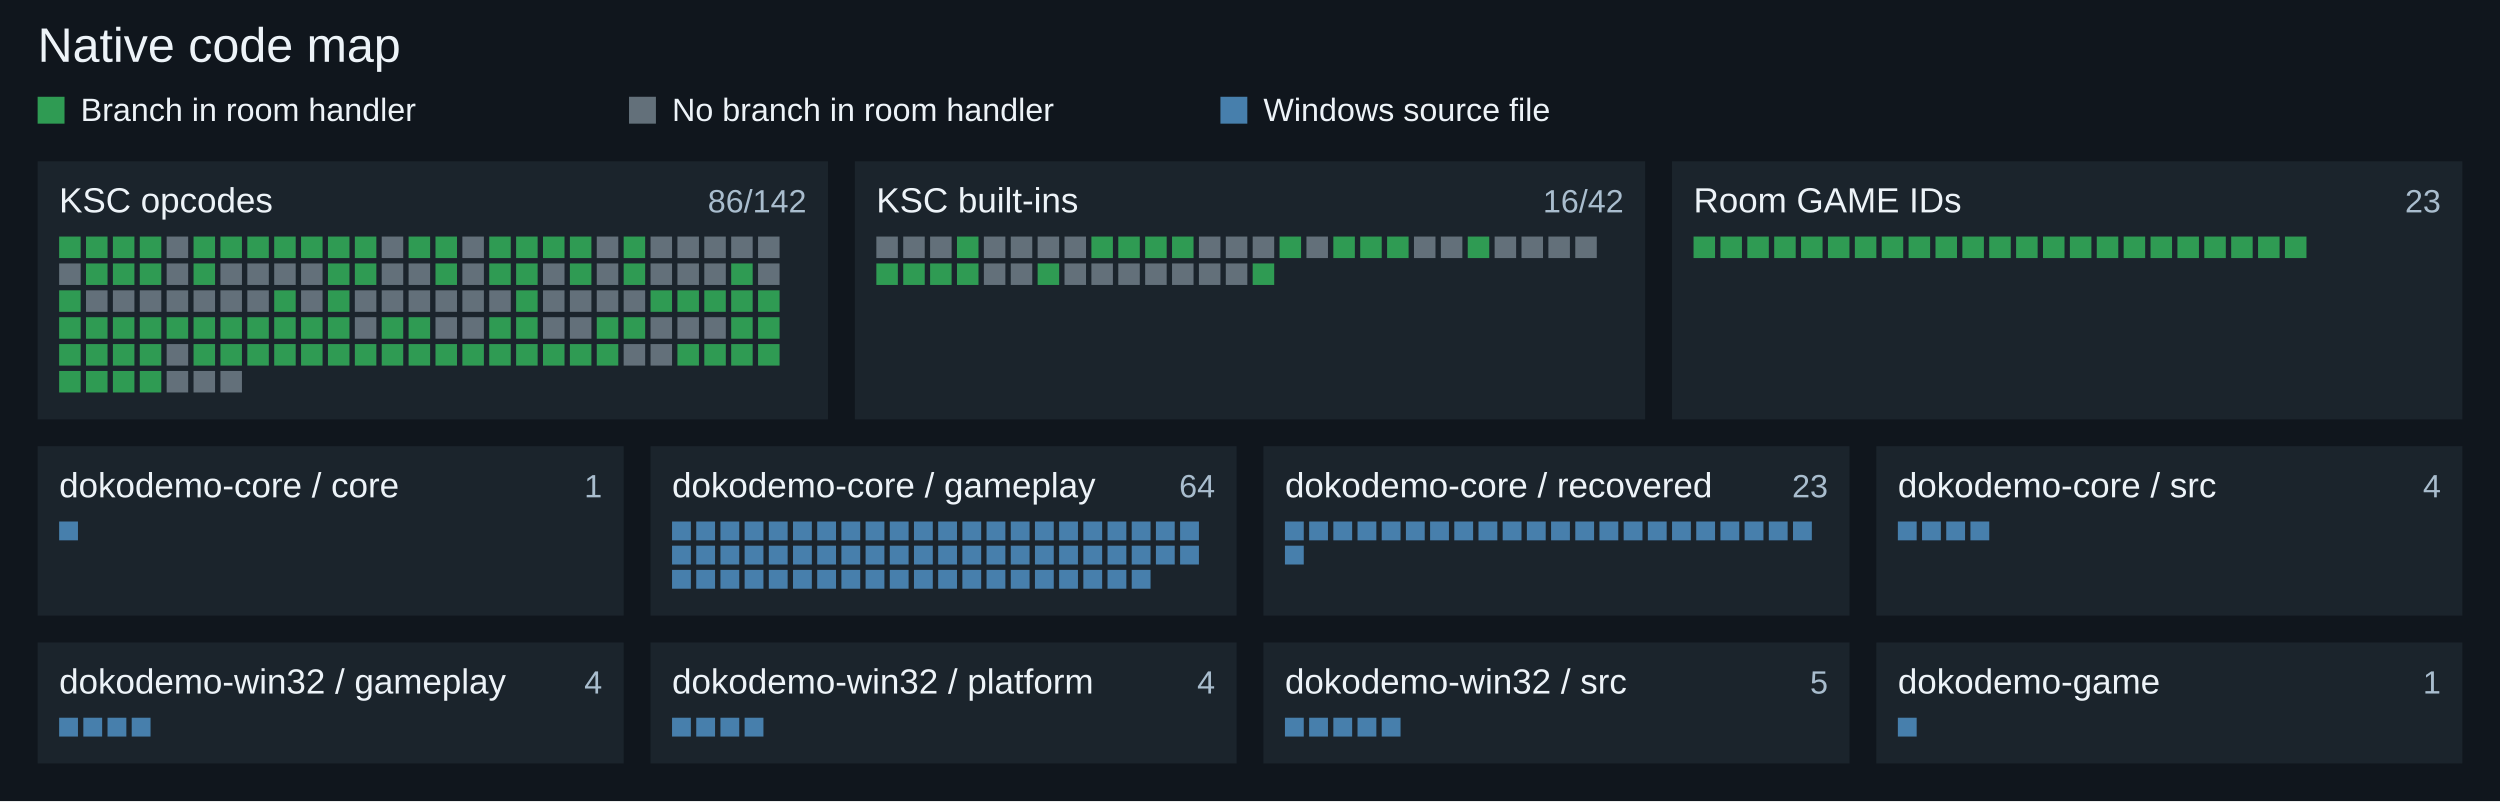
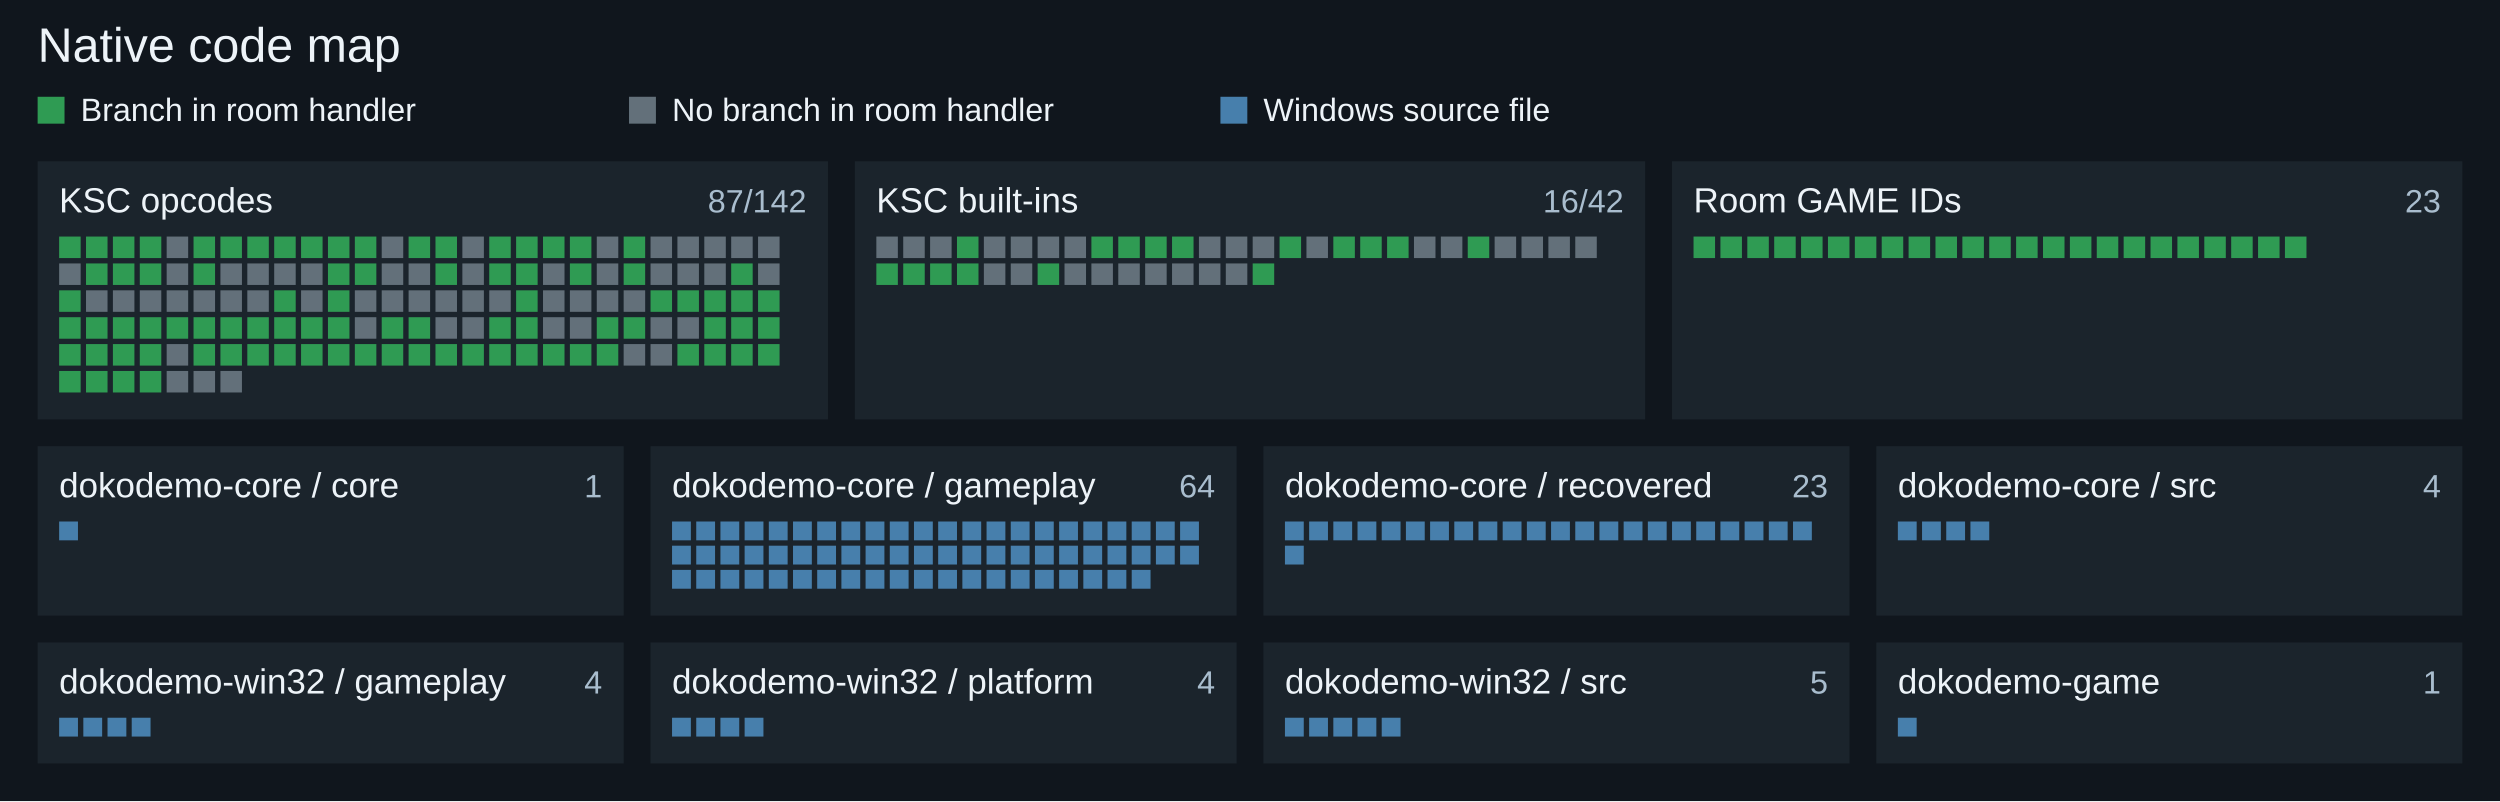
<svg xmlns="http://www.w3.org/2000/svg" width="930" height="298" viewBox="0 0 930 298" role="img" aria-label="Native code map. Each square represents a dispatch ID or Windows source file.">
  <rect x="0" y="0" width="930" height="298" fill="#10161d" />
  <g font-family="Segoe UI, Arial, sans-serif">
    <text x="14" y="23" font-size="18" fill="#edf3f8">Native code map</text>
    <rect x="14" y="36" width="10" height="10" fill="#2f9b53" />
    <text x="30" y="45" font-size="12" fill="#edf3f8">Branch in room handler</text>
    <rect x="234" y="36" width="10" height="10" fill="#63707a" />
    <text x="250" y="45" font-size="12" fill="#edf3f8">No branch in room handler</text>
    <rect x="454" y="36" width="10" height="10" fill="#477fac" />
    <text x="470" y="45" font-size="12" fill="#edf3f8">Windows source file</text>
    <rect x="14" y="60" width="294" height="96" fill="#1b242c" />
    <text x="22" y="79" font-size="13" fill="#edf3f8">KSC opcodes</text>
-     <text x="300" y="79" font-size="12" fill="#a9bdce" text-anchor="end">86/142</text>
+     <text x="300" y="79" font-size="12" fill="#a9bdce" text-anchor="end">87/142</text>
    <rect x="22" y="88" width="8" height="8" fill="#2f9b53" />
    <rect x="32" y="88" width="8" height="8" fill="#2f9b53" />
    <rect x="42" y="88" width="8" height="8" fill="#2f9b53" />
    <rect x="52" y="88" width="8" height="8" fill="#2f9b53" />
    <rect x="62" y="88" width="8" height="8" fill="#63707a" />
    <rect x="72" y="88" width="8" height="8" fill="#2f9b53" />
    <rect x="82" y="88" width="8" height="8" fill="#2f9b53" />
    <rect x="92" y="88" width="8" height="8" fill="#2f9b53" />
    <rect x="102" y="88" width="8" height="8" fill="#2f9b53" />
    <rect x="112" y="88" width="8" height="8" fill="#2f9b53" />
    <rect x="122" y="88" width="8" height="8" fill="#2f9b53" />
    <rect x="132" y="88" width="8" height="8" fill="#2f9b53" />
    <rect x="142" y="88" width="8" height="8" fill="#63707a" />
    <rect x="152" y="88" width="8" height="8" fill="#2f9b53" />
    <rect x="162" y="88" width="8" height="8" fill="#2f9b53" />
    <rect x="172" y="88" width="8" height="8" fill="#63707a" />
    <rect x="182" y="88" width="8" height="8" fill="#2f9b53" />
    <rect x="192" y="88" width="8" height="8" fill="#2f9b53" />
    <rect x="202" y="88" width="8" height="8" fill="#2f9b53" />
    <rect x="212" y="88" width="8" height="8" fill="#2f9b53" />
    <rect x="222" y="88" width="8" height="8" fill="#63707a" />
    <rect x="232" y="88" width="8" height="8" fill="#2f9b53" />
    <rect x="242" y="88" width="8" height="8" fill="#63707a" />
    <rect x="252" y="88" width="8" height="8" fill="#63707a" />
    <rect x="262" y="88" width="8" height="8" fill="#63707a" />
    <rect x="272" y="88" width="8" height="8" fill="#63707a" />
    <rect x="282" y="88" width="8" height="8" fill="#63707a" />
    <rect x="22" y="98" width="8" height="8" fill="#63707a" />
    <rect x="32" y="98" width="8" height="8" fill="#2f9b53" />
    <rect x="42" y="98" width="8" height="8" fill="#2f9b53" />
    <rect x="52" y="98" width="8" height="8" fill="#2f9b53" />
    <rect x="62" y="98" width="8" height="8" fill="#63707a" />
    <rect x="72" y="98" width="8" height="8" fill="#2f9b53" />
    <rect x="82" y="98" width="8" height="8" fill="#63707a" />
    <rect x="92" y="98" width="8" height="8" fill="#63707a" />
    <rect x="102" y="98" width="8" height="8" fill="#63707a" />
    <rect x="112" y="98" width="8" height="8" fill="#63707a" />
    <rect x="122" y="98" width="8" height="8" fill="#2f9b53" />
    <rect x="132" y="98" width="8" height="8" fill="#2f9b53" />
    <rect x="142" y="98" width="8" height="8" fill="#63707a" />
    <rect x="152" y="98" width="8" height="8" fill="#63707a" />
    <rect x="162" y="98" width="8" height="8" fill="#2f9b53" />
    <rect x="172" y="98" width="8" height="8" fill="#63707a" />
    <rect x="182" y="98" width="8" height="8" fill="#2f9b53" />
    <rect x="192" y="98" width="8" height="8" fill="#2f9b53" />
    <rect x="202" y="98" width="8" height="8" fill="#63707a" />
    <rect x="212" y="98" width="8" height="8" fill="#2f9b53" />
    <rect x="222" y="98" width="8" height="8" fill="#63707a" />
    <rect x="232" y="98" width="8" height="8" fill="#2f9b53" />
    <rect x="242" y="98" width="8" height="8" fill="#63707a" />
    <rect x="252" y="98" width="8" height="8" fill="#63707a" />
    <rect x="262" y="98" width="8" height="8" fill="#63707a" />
    <rect x="272" y="98" width="8" height="8" fill="#2f9b53" />
    <rect x="282" y="98" width="8" height="8" fill="#63707a" />
    <rect x="22" y="108" width="8" height="8" fill="#2f9b53" />
    <rect x="32" y="108" width="8" height="8" fill="#63707a" />
    <rect x="42" y="108" width="8" height="8" fill="#63707a" />
    <rect x="52" y="108" width="8" height="8" fill="#63707a" />
    <rect x="62" y="108" width="8" height="8" fill="#63707a" />
    <rect x="72" y="108" width="8" height="8" fill="#63707a" />
    <rect x="82" y="108" width="8" height="8" fill="#63707a" />
    <rect x="92" y="108" width="8" height="8" fill="#63707a" />
    <rect x="102" y="108" width="8" height="8" fill="#2f9b53" />
    <rect x="112" y="108" width="8" height="8" fill="#63707a" />
    <rect x="122" y="108" width="8" height="8" fill="#2f9b53" />
    <rect x="132" y="108" width="8" height="8" fill="#63707a" />
    <rect x="142" y="108" width="8" height="8" fill="#63707a" />
    <rect x="152" y="108" width="8" height="8" fill="#63707a" />
    <rect x="162" y="108" width="8" height="8" fill="#63707a" />
    <rect x="172" y="108" width="8" height="8" fill="#63707a" />
    <rect x="182" y="108" width="8" height="8" fill="#63707a" />
    <rect x="192" y="108" width="8" height="8" fill="#2f9b53" />
    <rect x="202" y="108" width="8" height="8" fill="#63707a" />
    <rect x="212" y="108" width="8" height="8" fill="#63707a" />
    <rect x="222" y="108" width="8" height="8" fill="#63707a" />
    <rect x="232" y="108" width="8" height="8" fill="#63707a" />
    <rect x="242" y="108" width="8" height="8" fill="#2f9b53" />
    <rect x="252" y="108" width="8" height="8" fill="#2f9b53" />
    <rect x="262" y="108" width="8" height="8" fill="#2f9b53" />
    <rect x="272" y="108" width="8" height="8" fill="#2f9b53" />
    <rect x="282" y="108" width="8" height="8" fill="#2f9b53" />
    <rect x="22" y="118" width="8" height="8" fill="#2f9b53" />
    <rect x="32" y="118" width="8" height="8" fill="#2f9b53" />
    <rect x="42" y="118" width="8" height="8" fill="#2f9b53" />
    <rect x="52" y="118" width="8" height="8" fill="#2f9b53" />
    <rect x="62" y="118" width="8" height="8" fill="#2f9b53" />
    <rect x="72" y="118" width="8" height="8" fill="#2f9b53" />
    <rect x="82" y="118" width="8" height="8" fill="#2f9b53" />
    <rect x="92" y="118" width="8" height="8" fill="#2f9b53" />
    <rect x="102" y="118" width="8" height="8" fill="#2f9b53" />
    <rect x="112" y="118" width="8" height="8" fill="#2f9b53" />
    <rect x="122" y="118" width="8" height="8" fill="#2f9b53" />
    <rect x="132" y="118" width="8" height="8" fill="#63707a" />
    <rect x="142" y="118" width="8" height="8" fill="#2f9b53" />
    <rect x="152" y="118" width="8" height="8" fill="#2f9b53" />
    <rect x="162" y="118" width="8" height="8" fill="#63707a" />
    <rect x="172" y="118" width="8" height="8" fill="#63707a" />
    <rect x="182" y="118" width="8" height="8" fill="#2f9b53" />
    <rect x="192" y="118" width="8" height="8" fill="#2f9b53" />
    <rect x="202" y="118" width="8" height="8" fill="#63707a" />
    <rect x="212" y="118" width="8" height="8" fill="#63707a" />
    <rect x="222" y="118" width="8" height="8" fill="#2f9b53" />
    <rect x="232" y="118" width="8" height="8" fill="#2f9b53" />
    <rect x="242" y="118" width="8" height="8" fill="#63707a" />
    <rect x="252" y="118" width="8" height="8" fill="#63707a" />
-     <rect x="262" y="118" width="8" height="8" fill="#63707a" />
+     <rect x="262" y="118" width="8" height="8" fill="#2f9b53" />
    <rect x="272" y="118" width="8" height="8" fill="#2f9b53" />
    <rect x="282" y="118" width="8" height="8" fill="#2f9b53" />
    <rect x="22" y="128" width="8" height="8" fill="#2f9b53" />
    <rect x="32" y="128" width="8" height="8" fill="#2f9b53" />
    <rect x="42" y="128" width="8" height="8" fill="#2f9b53" />
    <rect x="52" y="128" width="8" height="8" fill="#2f9b53" />
    <rect x="62" y="128" width="8" height="8" fill="#63707a" />
    <rect x="72" y="128" width="8" height="8" fill="#2f9b53" />
    <rect x="82" y="128" width="8" height="8" fill="#2f9b53" />
    <rect x="92" y="128" width="8" height="8" fill="#2f9b53" />
    <rect x="102" y="128" width="8" height="8" fill="#2f9b53" />
    <rect x="112" y="128" width="8" height="8" fill="#2f9b53" />
    <rect x="122" y="128" width="8" height="8" fill="#2f9b53" />
    <rect x="132" y="128" width="8" height="8" fill="#2f9b53" />
    <rect x="142" y="128" width="8" height="8" fill="#2f9b53" />
    <rect x="152" y="128" width="8" height="8" fill="#2f9b53" />
    <rect x="162" y="128" width="8" height="8" fill="#2f9b53" />
    <rect x="172" y="128" width="8" height="8" fill="#2f9b53" />
    <rect x="182" y="128" width="8" height="8" fill="#2f9b53" />
    <rect x="192" y="128" width="8" height="8" fill="#2f9b53" />
    <rect x="202" y="128" width="8" height="8" fill="#2f9b53" />
    <rect x="212" y="128" width="8" height="8" fill="#2f9b53" />
    <rect x="222" y="128" width="8" height="8" fill="#2f9b53" />
    <rect x="232" y="128" width="8" height="8" fill="#63707a" />
    <rect x="242" y="128" width="8" height="8" fill="#63707a" />
    <rect x="252" y="128" width="8" height="8" fill="#2f9b53" />
    <rect x="262" y="128" width="8" height="8" fill="#2f9b53" />
    <rect x="272" y="128" width="8" height="8" fill="#2f9b53" />
    <rect x="282" y="128" width="8" height="8" fill="#2f9b53" />
    <rect x="22" y="138" width="8" height="8" fill="#2f9b53" />
    <rect x="32" y="138" width="8" height="8" fill="#2f9b53" />
    <rect x="42" y="138" width="8" height="8" fill="#2f9b53" />
    <rect x="52" y="138" width="8" height="8" fill="#2f9b53" />
    <rect x="62" y="138" width="8" height="8" fill="#63707a" />
    <rect x="72" y="138" width="8" height="8" fill="#63707a" />
    <rect x="82" y="138" width="8" height="8" fill="#63707a" />
    <rect x="318" y="60" width="294" height="96" fill="#1b242c" />
    <text x="326" y="79" font-size="13" fill="#edf3f8">KSC built-ins</text>
    <text x="604" y="79" font-size="12" fill="#a9bdce" text-anchor="end">16/42</text>
    <rect x="326" y="88" width="8" height="8" fill="#63707a" />
    <rect x="336" y="88" width="8" height="8" fill="#63707a" />
    <rect x="346" y="88" width="8" height="8" fill="#63707a" />
    <rect x="356" y="88" width="8" height="8" fill="#2f9b53" />
    <rect x="366" y="88" width="8" height="8" fill="#63707a" />
    <rect x="376" y="88" width="8" height="8" fill="#63707a" />
    <rect x="386" y="88" width="8" height="8" fill="#63707a" />
    <rect x="396" y="88" width="8" height="8" fill="#63707a" />
    <rect x="406" y="88" width="8" height="8" fill="#2f9b53" />
    <rect x="416" y="88" width="8" height="8" fill="#2f9b53" />
    <rect x="426" y="88" width="8" height="8" fill="#2f9b53" />
    <rect x="436" y="88" width="8" height="8" fill="#2f9b53" />
    <rect x="446" y="88" width="8" height="8" fill="#63707a" />
    <rect x="456" y="88" width="8" height="8" fill="#63707a" />
    <rect x="466" y="88" width="8" height="8" fill="#63707a" />
    <rect x="476" y="88" width="8" height="8" fill="#2f9b53" />
    <rect x="486" y="88" width="8" height="8" fill="#63707a" />
    <rect x="496" y="88" width="8" height="8" fill="#2f9b53" />
    <rect x="506" y="88" width="8" height="8" fill="#2f9b53" />
    <rect x="516" y="88" width="8" height="8" fill="#2f9b53" />
    <rect x="526" y="88" width="8" height="8" fill="#63707a" />
    <rect x="536" y="88" width="8" height="8" fill="#63707a" />
    <rect x="546" y="88" width="8" height="8" fill="#2f9b53" />
    <rect x="556" y="88" width="8" height="8" fill="#63707a" />
    <rect x="566" y="88" width="8" height="8" fill="#63707a" />
    <rect x="576" y="88" width="8" height="8" fill="#63707a" />
    <rect x="586" y="88" width="8" height="8" fill="#63707a" />
    <rect x="326" y="98" width="8" height="8" fill="#2f9b53" />
    <rect x="336" y="98" width="8" height="8" fill="#2f9b53" />
    <rect x="346" y="98" width="8" height="8" fill="#2f9b53" />
    <rect x="356" y="98" width="8" height="8" fill="#2f9b53" />
    <rect x="366" y="98" width="8" height="8" fill="#63707a" />
    <rect x="376" y="98" width="8" height="8" fill="#63707a" />
    <rect x="386" y="98" width="8" height="8" fill="#2f9b53" />
    <rect x="396" y="98" width="8" height="8" fill="#63707a" />
    <rect x="406" y="98" width="8" height="8" fill="#63707a" />
    <rect x="416" y="98" width="8" height="8" fill="#63707a" />
    <rect x="426" y="98" width="8" height="8" fill="#63707a" />
    <rect x="436" y="98" width="8" height="8" fill="#63707a" />
    <rect x="446" y="98" width="8" height="8" fill="#63707a" />
    <rect x="456" y="98" width="8" height="8" fill="#63707a" />
    <rect x="466" y="98" width="8" height="8" fill="#2f9b53" />
    <rect x="622" y="60" width="294" height="96" fill="#1b242c" />
    <text x="630" y="79" font-size="13" fill="#edf3f8">Room GAME IDs</text>
    <text x="908" y="79" font-size="12" fill="#a9bdce" text-anchor="end">23</text>
    <rect x="630" y="88" width="8" height="8" fill="#2f9b53" />
    <rect x="640" y="88" width="8" height="8" fill="#2f9b53" />
    <rect x="650" y="88" width="8" height="8" fill="#2f9b53" />
    <rect x="660" y="88" width="8" height="8" fill="#2f9b53" />
    <rect x="670" y="88" width="8" height="8" fill="#2f9b53" />
    <rect x="680" y="88" width="8" height="8" fill="#2f9b53" />
    <rect x="690" y="88" width="8" height="8" fill="#2f9b53" />
    <rect x="700" y="88" width="8" height="8" fill="#2f9b53" />
    <rect x="710" y="88" width="8" height="8" fill="#2f9b53" />
    <rect x="720" y="88" width="8" height="8" fill="#2f9b53" />
    <rect x="730" y="88" width="8" height="8" fill="#2f9b53" />
    <rect x="740" y="88" width="8" height="8" fill="#2f9b53" />
    <rect x="750" y="88" width="8" height="8" fill="#2f9b53" />
    <rect x="760" y="88" width="8" height="8" fill="#2f9b53" />
    <rect x="770" y="88" width="8" height="8" fill="#2f9b53" />
    <rect x="780" y="88" width="8" height="8" fill="#2f9b53" />
    <rect x="790" y="88" width="8" height="8" fill="#2f9b53" />
    <rect x="800" y="88" width="8" height="8" fill="#2f9b53" />
    <rect x="810" y="88" width="8" height="8" fill="#2f9b53" />
    <rect x="820" y="88" width="8" height="8" fill="#2f9b53" />
    <rect x="830" y="88" width="8" height="8" fill="#2f9b53" />
    <rect x="840" y="88" width="8" height="8" fill="#2f9b53" />
    <rect x="850" y="88" width="8" height="8" fill="#2f9b53" />
    <rect x="14" y="166" width="218" height="63" fill="#1b242c" />
    <text x="22" y="185" font-size="13" fill="#edf3f8">dokodemo-core / core</text>
    <text x="224" y="185" font-size="12" fill="#a9bdce" text-anchor="end">1</text>
    <rect x="22" y="194" width="7" height="7" fill="#477fac" />
    <rect x="242" y="166" width="218" height="63" fill="#1b242c" />
    <text x="250" y="185" font-size="13" fill="#edf3f8">dokodemo-core / gameplay</text>
    <text x="452" y="185" font-size="12" fill="#a9bdce" text-anchor="end">64</text>
    <rect x="250" y="194" width="7" height="7" fill="#477fac" />
    <rect x="259" y="194" width="7" height="7" fill="#477fac" />
    <rect x="268" y="194" width="7" height="7" fill="#477fac" />
    <rect x="277" y="194" width="7" height="7" fill="#477fac" />
    <rect x="286" y="194" width="7" height="7" fill="#477fac" />
    <rect x="295" y="194" width="7" height="7" fill="#477fac" />
    <rect x="304" y="194" width="7" height="7" fill="#477fac" />
    <rect x="313" y="194" width="7" height="7" fill="#477fac" />
    <rect x="322" y="194" width="7" height="7" fill="#477fac" />
    <rect x="331" y="194" width="7" height="7" fill="#477fac" />
    <rect x="340" y="194" width="7" height="7" fill="#477fac" />
    <rect x="349" y="194" width="7" height="7" fill="#477fac" />
    <rect x="358" y="194" width="7" height="7" fill="#477fac" />
    <rect x="367" y="194" width="7" height="7" fill="#477fac" />
    <rect x="376" y="194" width="7" height="7" fill="#477fac" />
    <rect x="385" y="194" width="7" height="7" fill="#477fac" />
    <rect x="394" y="194" width="7" height="7" fill="#477fac" />
    <rect x="403" y="194" width="7" height="7" fill="#477fac" />
    <rect x="412" y="194" width="7" height="7" fill="#477fac" />
    <rect x="421" y="194" width="7" height="7" fill="#477fac" />
    <rect x="430" y="194" width="7" height="7" fill="#477fac" />
    <rect x="439" y="194" width="7" height="7" fill="#477fac" />
    <rect x="250" y="203" width="7" height="7" fill="#477fac" />
    <rect x="259" y="203" width="7" height="7" fill="#477fac" />
    <rect x="268" y="203" width="7" height="7" fill="#477fac" />
    <rect x="277" y="203" width="7" height="7" fill="#477fac" />
    <rect x="286" y="203" width="7" height="7" fill="#477fac" />
    <rect x="295" y="203" width="7" height="7" fill="#477fac" />
    <rect x="304" y="203" width="7" height="7" fill="#477fac" />
    <rect x="313" y="203" width="7" height="7" fill="#477fac" />
    <rect x="322" y="203" width="7" height="7" fill="#477fac" />
    <rect x="331" y="203" width="7" height="7" fill="#477fac" />
    <rect x="340" y="203" width="7" height="7" fill="#477fac" />
    <rect x="349" y="203" width="7" height="7" fill="#477fac" />
    <rect x="358" y="203" width="7" height="7" fill="#477fac" />
    <rect x="367" y="203" width="7" height="7" fill="#477fac" />
    <rect x="376" y="203" width="7" height="7" fill="#477fac" />
    <rect x="385" y="203" width="7" height="7" fill="#477fac" />
    <rect x="394" y="203" width="7" height="7" fill="#477fac" />
    <rect x="403" y="203" width="7" height="7" fill="#477fac" />
    <rect x="412" y="203" width="7" height="7" fill="#477fac" />
    <rect x="421" y="203" width="7" height="7" fill="#477fac" />
    <rect x="430" y="203" width="7" height="7" fill="#477fac" />
    <rect x="439" y="203" width="7" height="7" fill="#477fac" />
    <rect x="250" y="212" width="7" height="7" fill="#477fac" />
    <rect x="259" y="212" width="7" height="7" fill="#477fac" />
    <rect x="268" y="212" width="7" height="7" fill="#477fac" />
    <rect x="277" y="212" width="7" height="7" fill="#477fac" />
    <rect x="286" y="212" width="7" height="7" fill="#477fac" />
    <rect x="295" y="212" width="7" height="7" fill="#477fac" />
    <rect x="304" y="212" width="7" height="7" fill="#477fac" />
    <rect x="313" y="212" width="7" height="7" fill="#477fac" />
    <rect x="322" y="212" width="7" height="7" fill="#477fac" />
    <rect x="331" y="212" width="7" height="7" fill="#477fac" />
    <rect x="340" y="212" width="7" height="7" fill="#477fac" />
    <rect x="349" y="212" width="7" height="7" fill="#477fac" />
    <rect x="358" y="212" width="7" height="7" fill="#477fac" />
    <rect x="367" y="212" width="7" height="7" fill="#477fac" />
    <rect x="376" y="212" width="7" height="7" fill="#477fac" />
    <rect x="385" y="212" width="7" height="7" fill="#477fac" />
    <rect x="394" y="212" width="7" height="7" fill="#477fac" />
    <rect x="403" y="212" width="7" height="7" fill="#477fac" />
    <rect x="412" y="212" width="7" height="7" fill="#477fac" />
    <rect x="421" y="212" width="7" height="7" fill="#477fac" />
    <rect x="470" y="166" width="218" height="63" fill="#1b242c" />
    <text x="478" y="185" font-size="13" fill="#edf3f8">dokodemo-core / recovered</text>
    <text x="680" y="185" font-size="12" fill="#a9bdce" text-anchor="end">23</text>
    <rect x="478" y="194" width="7" height="7" fill="#477fac" />
    <rect x="487" y="194" width="7" height="7" fill="#477fac" />
    <rect x="496" y="194" width="7" height="7" fill="#477fac" />
    <rect x="505" y="194" width="7" height="7" fill="#477fac" />
    <rect x="514" y="194" width="7" height="7" fill="#477fac" />
    <rect x="523" y="194" width="7" height="7" fill="#477fac" />
    <rect x="532" y="194" width="7" height="7" fill="#477fac" />
    <rect x="541" y="194" width="7" height="7" fill="#477fac" />
    <rect x="550" y="194" width="7" height="7" fill="#477fac" />
    <rect x="559" y="194" width="7" height="7" fill="#477fac" />
    <rect x="568" y="194" width="7" height="7" fill="#477fac" />
    <rect x="577" y="194" width="7" height="7" fill="#477fac" />
    <rect x="586" y="194" width="7" height="7" fill="#477fac" />
    <rect x="595" y="194" width="7" height="7" fill="#477fac" />
    <rect x="604" y="194" width="7" height="7" fill="#477fac" />
    <rect x="613" y="194" width="7" height="7" fill="#477fac" />
    <rect x="622" y="194" width="7" height="7" fill="#477fac" />
    <rect x="631" y="194" width="7" height="7" fill="#477fac" />
    <rect x="640" y="194" width="7" height="7" fill="#477fac" />
    <rect x="649" y="194" width="7" height="7" fill="#477fac" />
    <rect x="658" y="194" width="7" height="7" fill="#477fac" />
    <rect x="667" y="194" width="7" height="7" fill="#477fac" />
    <rect x="478" y="203" width="7" height="7" fill="#477fac" />
    <rect x="698" y="166" width="218" height="63" fill="#1b242c" />
    <text x="706" y="185" font-size="13" fill="#edf3f8">dokodemo-core / src</text>
    <text x="908" y="185" font-size="12" fill="#a9bdce" text-anchor="end">4</text>
    <rect x="706" y="194" width="7" height="7" fill="#477fac" />
    <rect x="715" y="194" width="7" height="7" fill="#477fac" />
    <rect x="724" y="194" width="7" height="7" fill="#477fac" />
    <rect x="733" y="194" width="7" height="7" fill="#477fac" />
    <rect x="14" y="239" width="218" height="45" fill="#1b242c" />
    <text x="22" y="258" font-size="13" fill="#edf3f8">dokodemo-win32 / gameplay</text>
    <text x="224" y="258" font-size="12" fill="#a9bdce" text-anchor="end">4</text>
    <rect x="22" y="267" width="7" height="7" fill="#477fac" />
    <rect x="31" y="267" width="7" height="7" fill="#477fac" />
    <rect x="40" y="267" width="7" height="7" fill="#477fac" />
    <rect x="49" y="267" width="7" height="7" fill="#477fac" />
    <rect x="242" y="239" width="218" height="45" fill="#1b242c" />
    <text x="250" y="258" font-size="13" fill="#edf3f8">dokodemo-win32 / platform</text>
    <text x="452" y="258" font-size="12" fill="#a9bdce" text-anchor="end">4</text>
    <rect x="250" y="267" width="7" height="7" fill="#477fac" />
    <rect x="259" y="267" width="7" height="7" fill="#477fac" />
    <rect x="268" y="267" width="7" height="7" fill="#477fac" />
    <rect x="277" y="267" width="7" height="7" fill="#477fac" />
    <rect x="470" y="239" width="218" height="45" fill="#1b242c" />
    <text x="478" y="258" font-size="13" fill="#edf3f8">dokodemo-win32 / src</text>
    <text x="680" y="258" font-size="12" fill="#a9bdce" text-anchor="end">5</text>
    <rect x="478" y="267" width="7" height="7" fill="#477fac" />
    <rect x="487" y="267" width="7" height="7" fill="#477fac" />
    <rect x="496" y="267" width="7" height="7" fill="#477fac" />
    <rect x="505" y="267" width="7" height="7" fill="#477fac" />
    <rect x="514" y="267" width="7" height="7" fill="#477fac" />
    <rect x="698" y="239" width="218" height="45" fill="#1b242c" />
    <text x="706" y="258" font-size="13" fill="#edf3f8">dokodemo-game</text>
    <text x="908" y="258" font-size="12" fill="#a9bdce" text-anchor="end">1</text>
    <rect x="706" y="267" width="7" height="7" fill="#477fac" />
  </g>
</svg>
